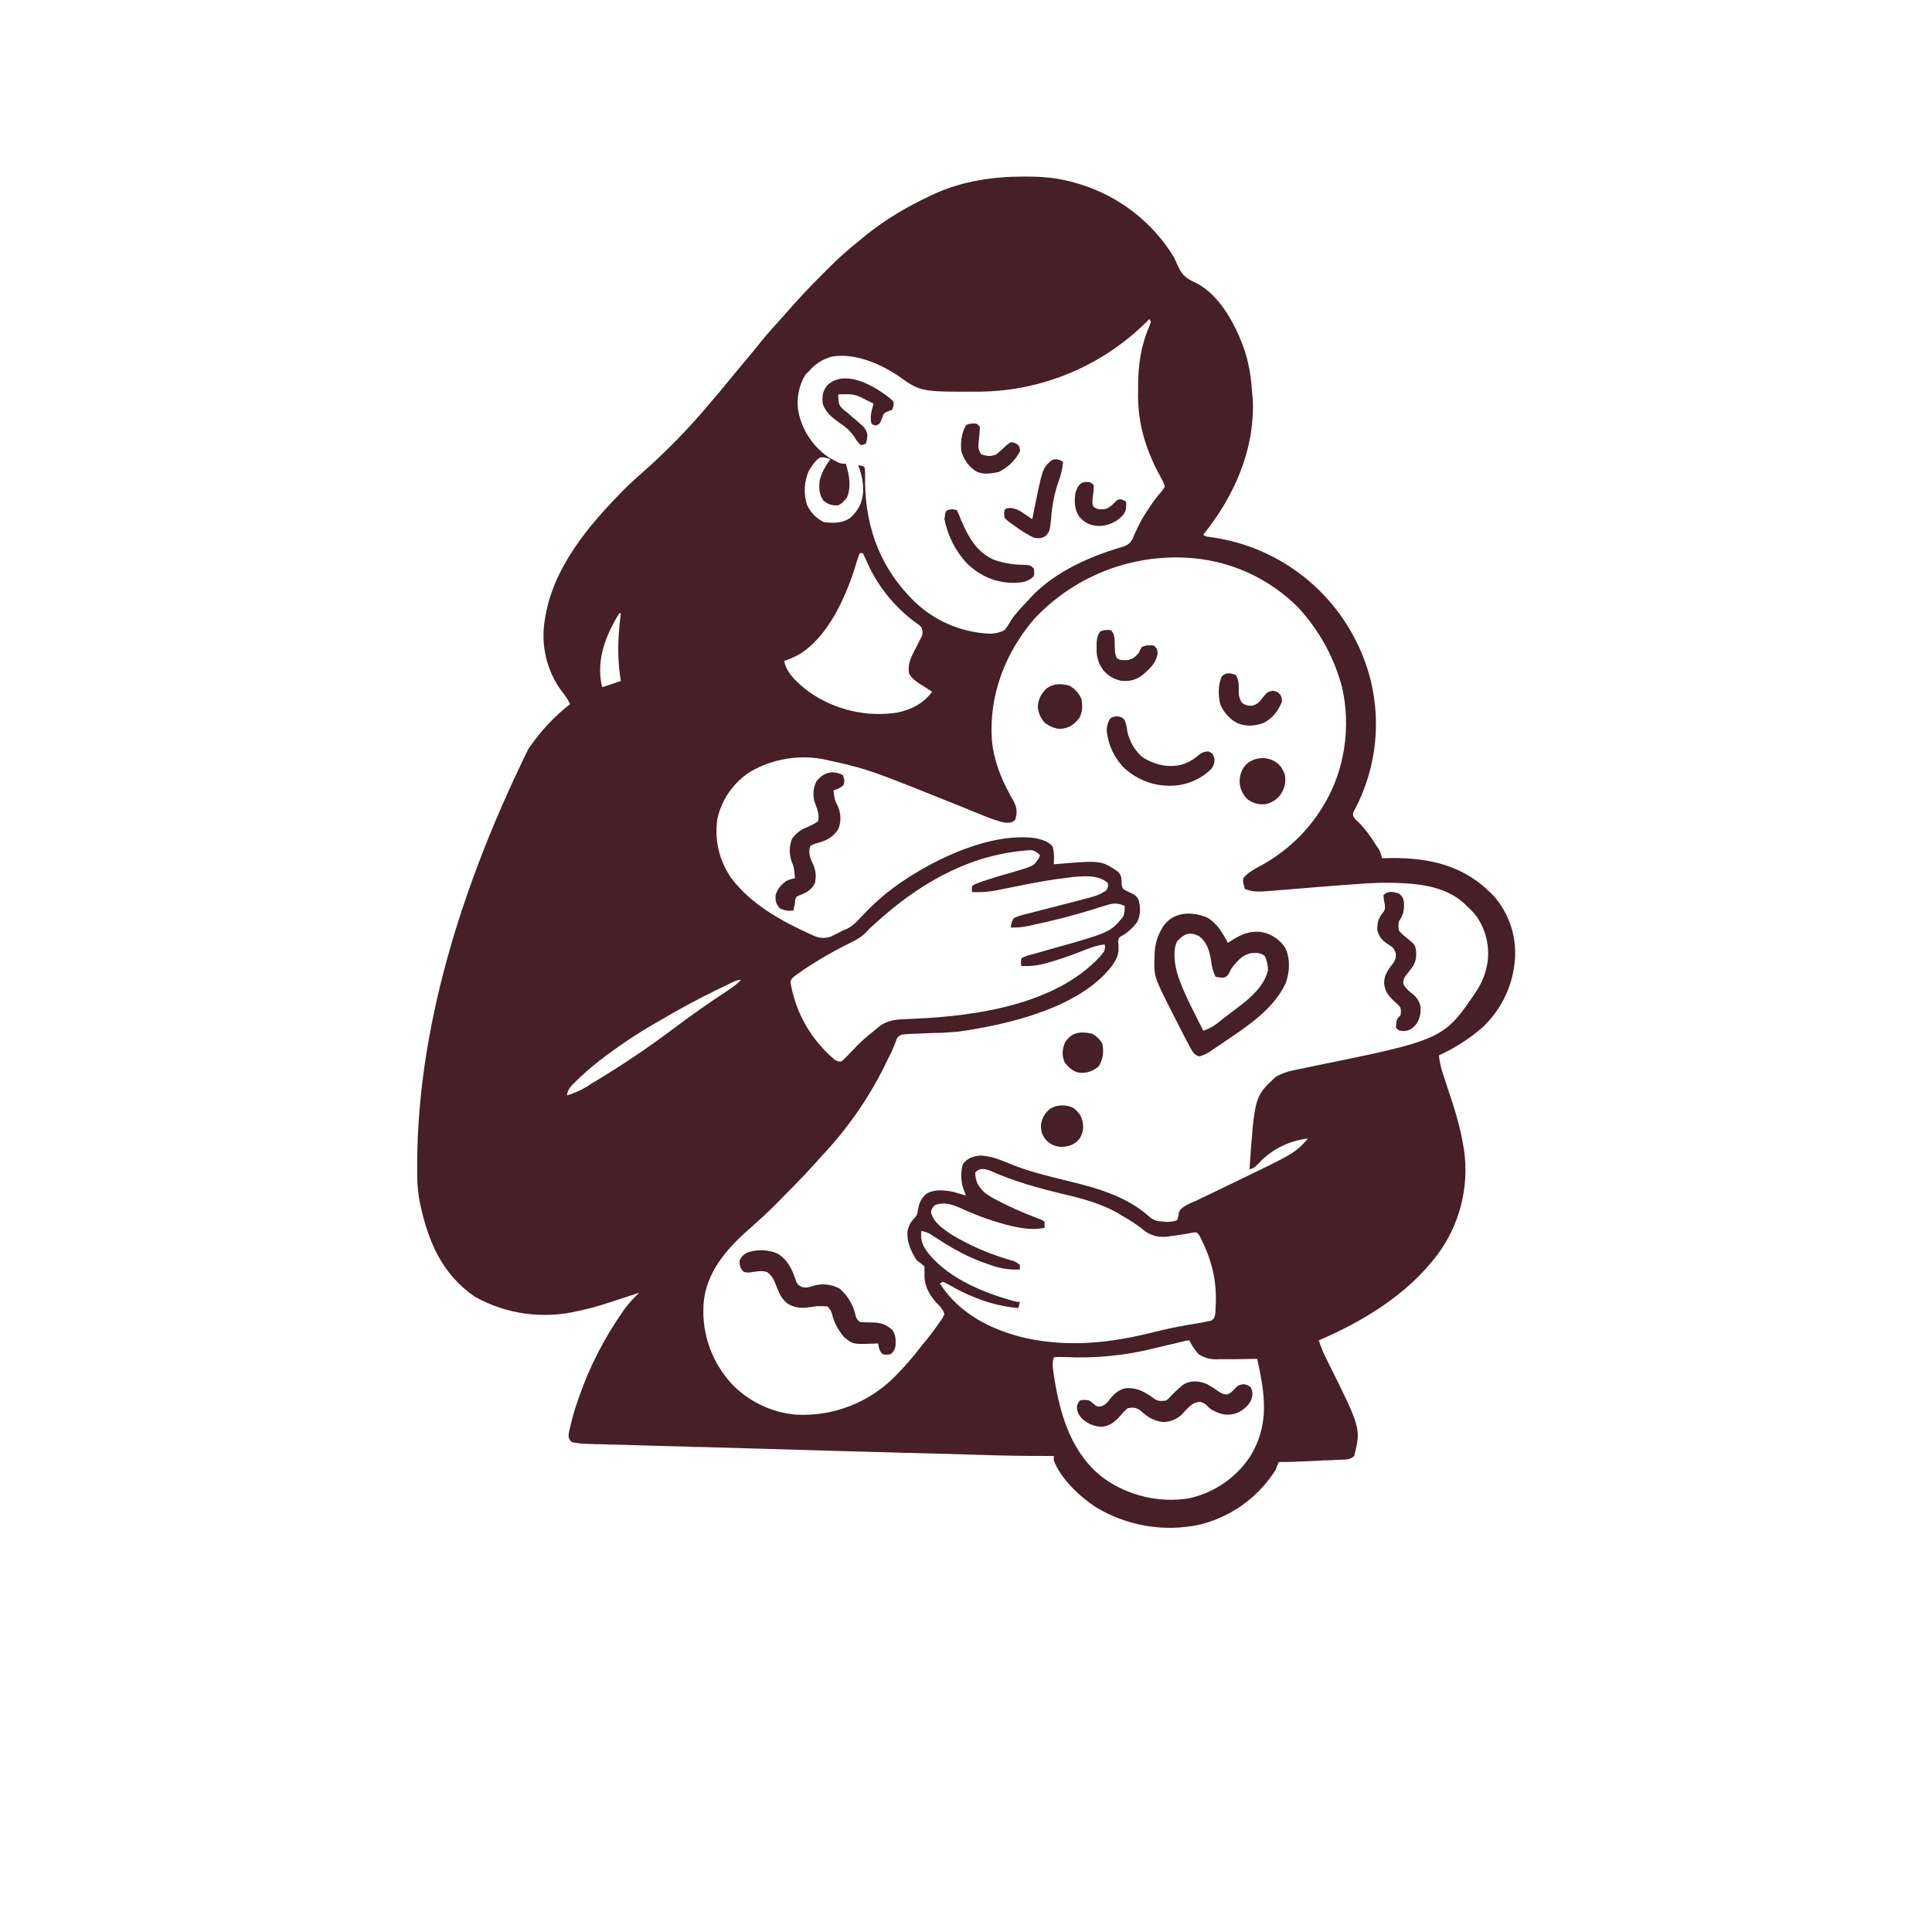
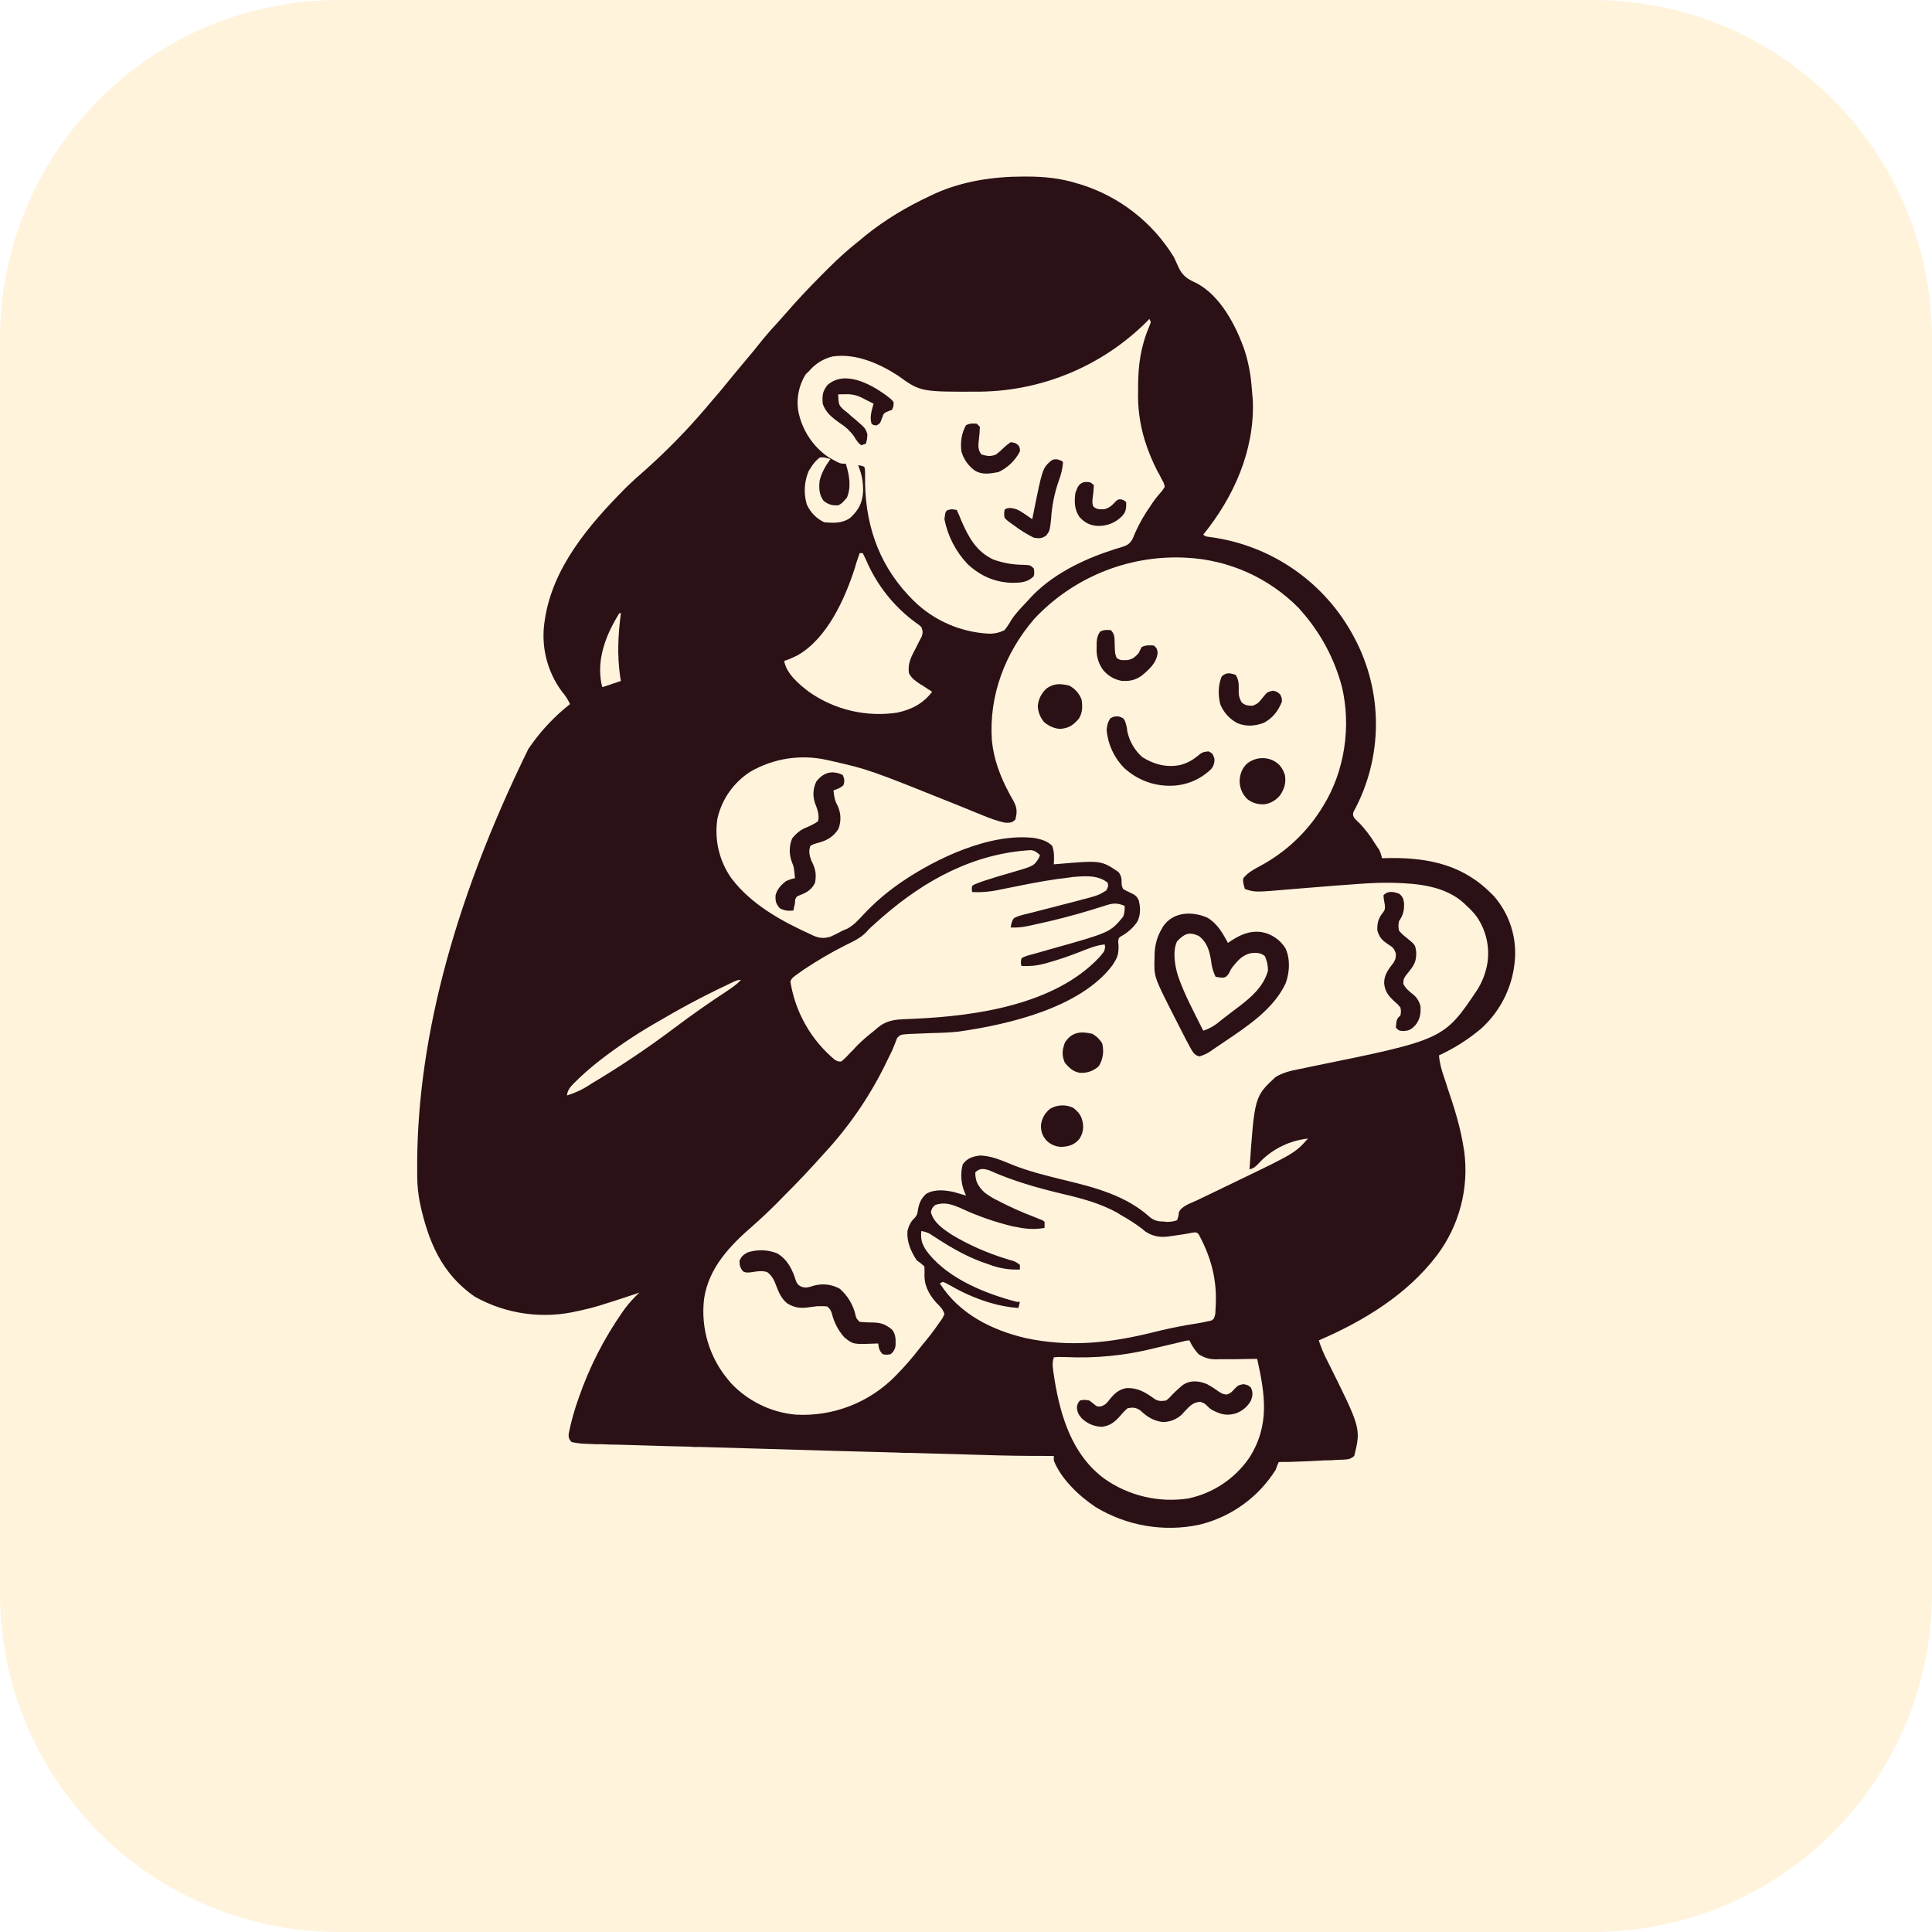
<svg xmlns="http://www.w3.org/2000/svg" width="1254" height="1254" aria-label="Dziewczyna przytulająca pierniczka" viewBox="0 0 1254 1254">
-   <path fill="#461F28" d="M664.1 114.6h2c11.4 0 22 1 32.9 4.4l2.1.6A109 109 0 0 1 762 167l2.9 6.4c2.7 5.7 5.7 7.6 11.3 10.2 15.8 7.9 26.2 28 31.7 44a103 103 0 0 1 4.4 22.2l.7 8.2.2 2.6c1 32-12.4 62-32.2 86.4 1.4 1.4 2.5 1.3 4.5 1.6a124 124 0 0 1 93.4 65 119 119 0 0 1-.4 113.4c-.5 2-.5 2 .6 4q1.6 1.8 3.5 3.5a80 80 0 0 1 9.8 12.9l1.3 2 1.3 1.8q1.4 2.8 2 5.8h1.6c25-.7 48.2 3 67.1 20.8l2.3 2.2 1.7 1.7a56 56 0 0 1 13.7 39 67 67 0 0 1-22 46.9A120 120 0 0 1 934 685c.4 5.1 1.7 9.6 3.4 14.5l1.4 4.2.7 2.3c4.4 12.8 8.4 25.6 10.5 39l.3 1.8a92 92 0 0 1-17.7 68.1C913.2 840.4 885 857.5 856 870a78 78 0 0 0 5.4 13c22 44.1 22 44.1 17.6 62-2.3 2-4 2.3-7 2.4l-2.5.1-2.6.1-2.7.2q-4.3 0-8.6.3l-5.7.3-10.6.4-2.3.1h-5l-2 .1c-1 2.2-1 2.2-2 5a81 81 0 0 1-49.4 35.6c-23.1 5-47.4.8-67.6-11.5-10.5-7-22.3-18.1-27-30.1v-3h-1.6q-23.4.1-46.8-.7l-10.3-.3-36.4-1h-2.4l-4.8-.2-44.4-1.2-40.5-1.2-41.8-1.2h-4.7l-2.4-.2-16.3-.4-20-.6-10-.3q-5.6 0-11-.3h-3.3c-11.2-.4-11.2-.4-16.3-1.4-1.7-2-2-2.6-1.9-5.3a161 161 0 0 1 6.5-23.3q10.4-30.1 28.7-56.2l1.2-1.7A78 78 0 0 1 415 839l-2.3.8c-25.6 8.4-25.6 8.4-35.5 10.7l-1.9.4a93 93 0 0 1-67-9.2c-21.7-14.8-30.5-36.3-35.8-61.2q-1.6-8.3-1.7-16.6v-2c-1-81.8 22.2-174 72.2-275.9l1.2-1.7A128 128 0 0 1 370 457a36 36 0 0 0-5.4-8.3 61 61 0 0 1-11-46.2c4.9-34 28.8-61.9 52-85.3l1.6-1.6q5.2-5 10.8-9.8a412 412 0 0 0 40-40.8l1.5-1.8q8.4-9.6 16.4-19.6l9-10.8q4.3-5 8.2-10 5.1-6.4 10.7-12.4l5.7-6.4q11.2-12.9 23.3-25l4.8-4.8A223 223 0 0 1 558 156l3.6-3c13-10.5 27.2-18.9 42.4-26l3-1.4c17.7-8 37.8-11 57.1-11M746 207l-1.6 1.7a156 156 0 0 1-107.7 45.5c-39.2.2-39.2.2-54-10.5-12.2-7.9-27.7-14.6-42.5-12.3A29 29 0 0 0 525 241l-2.1 2a35 35 0 0 0-4.9 23 47 47 0 0 0 19.8 30.8c7.5 4.2 7.5 4.2 11.2 4.2 2.2 7.1 3.7 15 .7 22-3.3 3.8-3.3 3.8-5.7 5-3.9.2-6.3-.5-9.4-2.9-3-4-3.1-8.2-2.6-13.1 1.3-5.3 3.8-9.6 7-14-4.3-1.3-4.3-1.3-7-1a24 24 0 0 0-6 7l-1 1.5a32 32 0 0 0-1.3 22q3.6 7.8 11.3 11.5c6.2.5 11.8.8 17-3 5.3-5 7.6-9.4 8.2-16.6.2-6.3-.8-11.5-3.2-17.4 2 .2 2 .2 4 1 .5 2 .5 2 .5 4.7v6.2c.6 29.7 10.4 55.3 31.7 76.2a75 75 0 0 0 48.9 21.2 21 21 0 0 0 9.9-2.3q2.4-3 4.3-6.4c3-4.7 7-8.6 10.7-12.6l1.8-2c13.6-14.7 33.5-24.6 52.3-30.7l2-.7 4-1.2c3.8-1.1 6.1-2 8-5.6l1.7-4q4.1-9.2 10-17.5l1.3-2q2.9-4.1 6.4-8l1.5-2.3c-.5-2.4-.5-2.4-2-5l-1.5-3-.9-1.5a125 125 0 0 1-8.6-20.8 100 100 0 0 1-4.3-32.4v-2c0-14.3 1.7-26.6 7.4-39.8l.9-2.5zM558 359l-1.4 4-.9 2.7-.8 2.8c-6.4 20-17.9 45.7-37 56.7q-4.4 2.3-8.9 3.8c1.4 8.3 9.7 15.2 16 20a79 79 0 0 0 57.6 13.5c9.2-2 16.8-6 22.4-13.5l-2.5-1.6-3.3-2.2-1.7-1c-3-2-5.8-3.8-7.5-7.2-1-6.5 1.6-11 4.6-16.7l2.5-5 1.2-2.2c.8-2.5.7-3.7-.3-6.1-1.6-1.5-1.6-1.5-3.8-3a98 98 0 0 1-32-40.4L560 359zm113.3 42.7c-18.9 22-29.5 49.6-27.5 78.8 1.1 12 5.4 23.5 11.1 34.1l1 1.9 2 3.5c2.3 4.4 2.4 7.2 1.1 12-2.3 2.1-3 2-6.4 2-5.4-1-10.3-3-15.3-5l-5.4-2.2-7.8-3.2c-60-24.1-60-24.1-84.1-29.6l-3.1-.7a69 69 0 0 0-49.9 7.6 49 49 0 0 0-21.3 30.2 53 53 0 0 0 9.2 39.2c13 17 32.6 27.7 51.8 36.4l1.7.8c4 1.6 6.5 1.6 10.6.5l4-1.9 1.9-1 2.1-1.1 2.7-1.1c4.6-2.3 7.9-6.3 11.4-10A147 147 0 0 1 583 574l1.7-1.2c23-15.8 58.5-32.6 87.3-28.8 4.4 1 7.9 1.9 11 5.1 1.4 4 1.2 7.7 1 11.9l2.4-.2c28.3-2.4 28.3-2.4 39.6 5.2 1.9 2.7 2 4.1 2 7.4a8 8 0 0 0 1 3.6c2 1.2 2 1.2 4.4 2.3 2.9 1.4 4.3 2 5.7 5 1.2 4.9 1.3 9.2-.8 13.8a30 30 0 0 1-11 9.8c-1.3 1.1-1.3 1.1-1.5 3.3l.2 2.5c.1 4.7-.4 7.4-3 11.3l-1 1.6c-20.9 27.6-67.5 38.4-100 43q-8.3.8-16.4.9l-12.6.5-2.7.1c-5.8.4-5.8.4-8 2.6l-.9 2.4-1.1 2.7-1.3 3.2-3.8 7.7-1 2.1a241 241 0 0 1-39.7 57.3 591 591 0 0 1-25.6 27.1l-4.8 4.9q-7.5 7.5-15.2 14.3C474 808.3 460 822.7 457 843a69 69 0 0 0 16 53l1.4 1.7a66 66 0 0 0 42 20.5 84 84 0 0 0 65-25.3q8.3-8.4 15.6-17.9l2-2.5q5.7-6.7 10.6-13.9l1.1-1.5c1-1.4 1-1.4 2.3-4.1-.9-3.3-3-5.2-5.4-7.6-5-5.7-8-11.6-7.5-19.3l-.1-4.1c-2.2-2-2.2-2-5-4-3.8-5.8-6.5-12-6-19 .9-3.4 2-6 4.6-8.4 1.8-2 2-3.4 2.3-6 .9-4.1 2-6.6 5.1-9.6 5.3-3.3 12.2-2.6 18.1-1.3l7.9 2.3-.7-1.7a28 28 0 0 1-1.4-18.6c3-4 6.2-5 11.1-5.7 7.1.2 13.3 2.8 19.8 5.5 11.6 4.8 23.9 7.7 36 10.7 19.3 4.6 39.2 10 54.3 23.6a12 12 0 0 0 8.5 3l2.8.3c2.5-.1 4.3-.2 6.6-1.1q1-2.4 1.2-5.2c1.8-4.1 7.9-5.9 11.7-7.7l3.5-1.7 11.7-5.6 2-1 4-1.9 3.7-1.8c38.6-18.6 38.6-18.6 47.2-28.1a51 51 0 0 0-30 14c-4.8 5-4.8 5-8 6 3.3-47.3 3.3-47.3 17-60 4.8-2.8 9.5-4 14.9-5l5.3-1.1 2.8-.6c86.1-17.5 86.1-17.5 107.7-49.6a47 47 0 0 0 6.8-18 42 42 0 0 0-7-29.7 44 44 0 0 0-6.5-7l-1.5-1.5C938.1 575 920.2 573.4 904 573h-2.2c-9.7-.2-19.3.7-29 1.4l-5.7.4-29.7 2.4c-22.8 2-22.8 2-29.4-.2-1.3-4.7-1.3-4.7-1-7 2.9-3.6 6.5-5.5 10.5-7.7a106 106 0 0 0 41.3-39.1c14-22.5 18.3-51.7 12.2-77.4a121 121 0 0 0-26-48.8l-2-2.3a110 110 0 0 0-73-32.7l-2-.1a126 126 0 0 0-96.7 39.8M402 398c-8.6 13.8-15 29.8-11.5 46.4l.5 1.6 1.9-.6L403 442l-.5-3c-2-13.9-1.3-27.2.5-41zm171 197-1.4 1.2c-7 6.2-7 6.2-9.6 9.1-3.8 3.8-8.7 6-13.4 8.3q-13.8 7-26.7 15.6l-2.4 1.7c-5.4 3.8-5.4 3.8-6.5 6.1a83 83 0 0 0 29 51c2 1 2 1 4 1q2.9-2.3 5.2-5l3-3 1.4-1.6a113 113 0 0 1 11.7-10.3l2.3-2 2.1-1.6c5-3.3 10-3.8 15.8-4l4.4-.2 2.3-.1c39.7-1.8 90.5-9.2 119.3-39.8 3.4-4 3.4-4 3.8-6.8l-.3-1.6c-5.6.6-10.5 2.6-15.7 4.7q-10.6 4.2-21.6 7.3l-2.3.6c-5 1.3-9.3 1.6-14.4 1.4-.5-2.3-.5-2.3 0-5 2.4-1.5 5.2-2.1 7.9-2.8l10.5-3c39.2-11 39.2-11 47.6-21.2 1-2.6 1-4.2 1-7-5-2.2-8-1.8-13.3 0l-4.5 1.4-2.5.8q-19.5 6-39.5 10.2l-2.2.5c-4.1.9-7.8 1.3-12 1.1.4-2.5.7-4 2-6 2.7-1.5 5.7-2.2 8.7-2.9l2.8-.7 7.8-2 21.3-5.5c14.2-3.7 14.2-3.7 19.4-6.9 1.4-2.6 1.4-2.6 1-5-6.3-5.2-14.7-4.4-22.4-3.8l-7.3 1-2.8.3c-12.5 1.8-24.9 4.4-37.3 6.9A67 67 0 0 1 631 579c-.3-1.9-.3-1.9 0-4 1.7-1.1 1.7-1.1 4.2-2l2.7-1q9-3 18-5.5c15.2-4.4 15.2-4.4 18.5-9.8l.6-1.7c-2-1.8-3.3-3-6.1-3.2-37 2.2-68.6 19.5-95.9 43.2m-99.3 43.4-1.6.8-7.1 3.4q-18.4 9-36 19.4l-5.2 3a317 317 0 0 0-34.5 23.3 176 176 0 0 0-16.9 14.9c-2.4 2.5-4 4.3-4.4 7.8a56 56 0 0 0 15.8-7.6q27.9-16.6 53.7-36a624 624 0 0 1 34.3-24.1l2.3-1.6 2-1.4q2.7-2 4.9-4.3c-2.8 0-4.7 1.2-7.3 2.4M633 761c.1 6 1.8 8.9 6 13a47 47 0 0 0 8.1 5q12 6.3 25 11.2l2.4 1 2.1.8 1.4 1v4c-6.3 1.1-11.5.8-17.8-.5l-2.8-.5a178 178 0 0 1-34-11.9c-5.7-2.4-10.4-4.1-16.4-2-2 1.9-2 1.9-2.8 4.6 1.7 6.9 8 11 13.7 14.8a159 159 0 0 0 35.3 15.6l2.2.7 1.9.5q2.6.9 4.7 2.7v3a49 49 0 0 1-20.1-3.3c-12.6-4-23.7-10.3-34.7-17.5l-1.9-1.2-1.6-1.1q-2.7-1.4-5.7-1.9c-.7 6.4 1 10 5 15 13.5 16.4 37 25.8 57 31h2l-1 4a88 88 0 0 1-18.3-3.4l-2.6-.8q-11.4-3.7-21.8-9.6l-2.4-1.3-2.2-1.2-1.7-.7-2 1c12.5 19.7 33.5 30.3 55.7 35.5 28.8 6.2 55.6 3.1 83.8-4q10-2.5 20.1-4.3c10.4-1.7 10.4-1.7 13.9-2.5l2.6-.5c1.9-1.2 1.9-1.2 2.7-4.3l.2-3.9.1-1.8c.8-16-2.7-30-10.1-44.2l-.9-1.7c-1.1-1.3-1.1-1.3-2.8-1.4l-2 .3-2 .4-2.3.4-8 1.2q-1 0-2 .3c-6 .8-10.5.1-15.5-3.1l-2.4-2a121 121 0 0 0-14-9l-1.8-1.2c-10.9-6-22.5-9.2-34.5-12-16.8-4-33-8.5-48.8-15.6-3.8-1.2-6.2-1.4-9 1.4m134.5 109.8-2.2.5-2.4.6-5.2 1.2-8 1.9a197 197 0 0 1-58.7 5.8h-2c-2-.1-2-.1-5 .2-1.4 4.2-.5 7.7.1 12l.4 2.7c4 24.2 11.6 48.7 32.2 64a75 75 0 0 0 54.6 12.9A64 64 0 0 0 811 946c13.3-21 10.1-41 5-64h-2.8l-10.5.2h-11.1l-2 .1c-4.7 0-7.6-.9-11.6-3.3a35 35 0 0 1-6-9q-2.3.1-4.5.8" />
-   <path fill="#461F28" d="M574.5 256.1c4 3 4 3 5.5 4.9 0 2.6 0 2.6-1 5l-2.4.9c-2.6 1.1-2.6 1.1-3.5 2.7 0 .4 0 .4-.7 2-1.2 3.3-1.2 3.3-3.5 4.5-1.9-.1-1.9-.1-3.2-1.1-1.4-4.2.2-8.9 1.3-13l-4.8-2.4-2.7-1.4a21 21 0 0 0-10.7-2.3h-2.7l-2.1.1c.4 6.8.4 6.8 3.3 9.7l3 2.4 2.8 2.5 1.5 1.2c7.2 6.2 7.2 6.2 8.4 10.2-.2 3.2-.2 3.2-1 6l-3 1c-2.2-1.6-3.3-3.5-4.7-5.8a31 31 0 0 0-8.8-8.3c-5-3.6-9.5-6.8-11.5-12.9-.4-5-.2-7.9 3-12 11-9.9 27.5-1 37.5 6.1M634 275l2 2q-.1 4.4-.7 8.8c-.4 3.6-.6 6.2 1.7 9.2 3.8 1 5.8 1.5 9.5 0 2.5-2 2.5-2 4.2-3.6q2.4-2.4 5.3-4.4c2.9.4 2.9.4 5 2 1 1.8 1 1.8 1 4a30 30 0 0 1-13.9 13.4c-5.3 1-10.6 2-15.4-1A23 23 0 0 1 624 293c-.7-6 0-11.6 3-17 2.5-1.3 4.2-1.2 7-1M686.7 298.3c2.3.7 2.3.7 3.3 1.7-.4 4.2-1.2 7.8-2.7 11.8a92 92 0 0 0-5.1 25.4c-.8 7.2-.8 7.2-3.1 10.4-3.1 2-4.4 2-8.1 1.4a79 79 0 0 1-12.6-7.8c-4.8-3.4-4.8-3.4-6.4-5.2-.3-2.6-.3-2.6 0-5 1-1 1-1 3.7-1.3 4 .4 6 1.6 9.2 3.8l1.5 1 3.6 2.5.4-2c6.2-30.9 6.2-30.9 11.6-35.8 2-1.2 2-1.2 4.7-1M705 312.8c3 .2 3 .2 5 2.2q-.2 4.4-.9 9.2c-.1 2.8-.1 2.8.6 4.6 2.2 2 4.3 1.8 7.1 1.7 3.4-.8 5.3-2.8 7.6-5.3 1.6-1.2 1.6-1.2 3.7-1 1.9.8 1.9.8 2.9 1.8 0 4 0 6-2.7 9a21 21 0 0 1-16.7 6.3c-4.7-.5-7.8-2.3-11-5.8-3.2-4.8-3.4-9.8-2.6-15.5 1.4-4 2.4-6.9 7-7.2M617.9 330.5l3.1.5q1.6 3.4 3 7c4.7 10.8 9.7 20 20.8 25.2a58 58 0 0 0 19 3.4c5 .2 5 .2 7.2 2.4.4 2.4.4 2.4 0 5-4 4-8.3 4.2-13.6 4.3-11.5-.2-21-4.4-29.4-12.2a59 59 0 0 1-15-29.1c.7-5.8.7-5.8 4.9-6.5M721 409c2.7 2.7 2.4 5.3 2.5 9 .2 6.3.2 6.3 1.3 9 2.2 1.9 4.4 1.5 7.2 1.4 3.2-.6 4.8-2 7-4.4l2-4c2.8-1.4 5-1.2 8-1 2 2 2 2 2.4 4.8-.8 6.6-5.4 10.6-10.3 14.7-4.2 3-8 3.8-13.2 3.4a20 20 0 0 1-12.1-7.3 22 22 0 0 1-4-14.2v-3.3c.2-3 .6-4.7 2.2-7.1 2.5-1.3 4.2-1.2 7-1M802 438c2.4 3.6 2 7 2 11 0 2.8.6 4.7 2 7 2.4 1.9 3.8 2 6.8 2.1 3.6-1.2 4.4-2.3 6.7-5.2 3.1-3.8 3.1-3.8 6.8-4.6 2.7.7 2.7.7 4.6 2.4 1.1 2.3 1.1 2.3 1.2 4.6-2.3 6-6.3 11.2-12.1 14-5.8 2-11 2.4-16.8.1A24 24 0 0 1 792 457c-1.4-6-1.4-12.3 1-18 3-2.7 5.3-2.2 9-1M694 445a17 17 0 0 1 8 9c.7 4.4.7 8.5-1.7 12.4-3.7 4.3-6.4 6.2-12.1 6.7-4-.2-7-1.7-10.2-4.1a17 17 0 0 1-4.4-10.6 17 17 0 0 1 5.9-11.7c4.8-3.3 9-3 14.5-1.7M726.1 465c2.9 1 2.9 1 4 2.8q1.3 3.3 1.6 6.9a31 31 0 0 0 9.7 16.7c7.6 4.8 16 7 24.8 5.1 4.4-1.2 7.5-2.9 11-5.7 2.8-2.3 3.5-2.8 7.2-3.1 2.6 1.3 2.6 1.3 3.8 4.5a9 9 0 0 1-2.1 7 38 38 0 0 1-26.8 10.8c-11 .1-21.5-4.1-29.6-11.5a40 40 0 0 1-11.4-24.6c.3-3.3.6-4.8 2.3-7.6 2.4-1.3 2.4-1.3 5.5-1.3M826.7 493.8c4 2.2 5.8 4.9 7.3 9.2.8 5-.2 8.7-3 13a16 16 0 0 1-10 6c-4.2.3-7.5-.6-11-3a16 16 0 0 1-5.3-13.6c.5-3.9 1.7-6.6 4.3-9.4a16 16 0 0 1 17.7-2.2M547 503c1.1 2.6 1.4 4 .4 6.7-2 1.8-4 2.5-6.4 3.3.4 3.9.7 6.4 2.6 9.8q3.4 7.3.7 15c-3.3 5.6-8.1 8-14.2 9.5-2.3.7-2.3.7-4.1 1.7-1.3 3.3-.6 6.5.7 9.8l.8 1.6c2 4.2 2.4 8 1.5 12.6-2.3 4.8-5.8 6.5-10.5 8.3-1.5.7-1.5.7-2.4 2.6l-.1 2.1c0 .5 0 .5-.6 2.8l-.4 2.2c-3.6.3-5.6.2-8.9-1.5-2.5-3-2.9-4.6-2.7-8.4 1-4 3.5-6.6 6.6-9.1 2-1 3.7-1.5 6-2-.7-7.3-.7-7.3-2-10.4-1.9-5-1.9-10.5.2-15.5 2.8-3.3 5.3-5.5 9.4-7.1 2.7-1.2 5-2.2 7.4-4 1-4.3-.6-8-2.1-12a18 18 0 0 1 1-13.8q7-9 17.1-4.2M908 580c2.4 1.8 2.9 3.2 3.3 6 .2 5.1-.5 7.8-3.3 12-.4 2.9-.4 2.9 0 6 1.6 1.9 3 3.2 5 4.7 5.6 4.6 5.6 4.6 6.2 9.1.2 5.4-.9 8.1-4.2 12.2-4 5-4 5-4.2 8.5 1.6 3.2 3.7 4.8 6.5 7 2.6 2.3 3.7 4.2 4.7 7.5.3 4.9-.3 8.7-3.4 12.5-2.5 2.6-4 3.5-7.6 3.7-3-.2-3-.2-5-2.2.5-5.5.5-5.5 3-8 .4-2.4.4-2.4 0-5-1.7-2.1-1.7-2.1-3.9-4-4-3.7-6.3-6.6-6.7-12 0-5.6 3-9 6.2-13.3 1.4-2.7 1.4-2.7 1.4-5.8-1.1-3.3-2-4.1-4.9-5.9-4-2.7-5.7-4.4-7.1-9-.2-4.3.4-7.5 3.1-11 1.6-2 2-2.7 1.8-5.3l-.8-4.7-.1-2c3-3 6.4-2.2 10-1M783.6 595.6c6.4 3.7 10 10 13.4 16.4l1.5-1c6.5-4.3 12.6-7.1 20.5-6a23 23 0 0 1 15.3 10.4c3.3 7.1 2.8 15.5.2 22.8-7.8 16.7-24.7 27.8-39.5 37.8l-7.7 5.2-1.7 1.2a25 25 0 0 1-7.2 3.3c-3.4-1-4.2-2.9-6-6L771 677l-.9-1.6-9.2-18c-12-23.7-12-23.7-11.5-36.2V619c.3-5.9 1.6-10.9 4.6-16l1-1.8c6.7-9.6 18.9-9.8 28.6-5.6M764 611c-3.1 6.3-1.4 16.2.7 22.7 4.2 12.2 10.6 23.8 16.3 35.3a31 31 0 0 0 10.6-6l2-1.6 6.4-4.9 3.7-2.8c8.3-6.3 16.5-13.3 19.3-23.7a22 22 0 0 0-2-9.4c-2.8-2.3-5.2-2.2-8.7-2-5.6 1-8.8 4.7-12.2 8.9-1.1 1.5-1.1 1.5-2.5 4.4-1.6 2.1-1.6 2.1-3.3 2.6-1.9.1-1.9.1-5.3-.5a30 30 0 0 1-2.9-10.3c-1-6.4-2.6-12.2-8-16.2-6.4-3-9.5-1.3-14.1 3.5M709 671c3 1.8 4.5 3.3 6.4 6.2q1.9 7.8-2.1 14.7a16 16 0 0 1-12.5 4.4c-4.3-.7-7-3.3-9.7-6.6-2-4.8-1.7-8.2.1-13 4.5-7 10.3-7.4 17.8-5.7M696.9 719.3c3.7 3 5.2 5.2 6 10a14 14 0 0 1-2.6 10.3c-3.1 3.5-6.7 4.6-11.3 4.8a14 14 0 0 1-10-4.4c-2.7-3.3-3.5-6-3.3-10.2q1-6.3 6-10.2a16 16 0 0 1 15.2-.4M504.4 813.5c7 4.1 10.1 10.9 12.4 18.4 1.2 2.1 1.2 2.1 3.6 3.4 3 .8 4.8.2 7.7-.8q9-2.4 17 2a32 32 0 0 1 10.3 17.6c.6 1.9.6 1.9 2.6 3.9q4.6.4 9.2.4c5.1.2 7.8 1.4 11.8 4.6 2.4 3 2.4 6.3 2.3 10a8 8 0 0 1-3.3 6c-2.6.4-2.6.4-5 0-2.4-2.4-2.5-3.8-3-7l-2.8.1c-13.5.5-13.5.5-19.2-4.1a36 36 0 0 1-8.1-15.6c-.9-2.4-.9-2.4-2.9-4.4-1.8-.2-1.8-.2-4-.2h-2.5l-7 .9c-4.8.5-8.4-.2-12.5-2.7-3.7-3-5.3-6.6-7-11-1.4-3.9-2.7-6.8-6-9.3-3.7-1.3-7.5-.3-11.3.2-2.7.1-2.7.1-4.4-.7-1.9-2.2-2.3-4-2.3-6.8 1.2-2.9 2.3-3.8 5-5.4a28 28 0 0 1 19.4.5M784.1 898.8q3.7 2 7 4.5c2.9 1.7 2.9 1.7 5.5 1.8 2.4-1 3.1-1.8 4.8-3.7 2.1-2.2 2.5-2.4 5.7-3 2.9.6 2.9.6 4.8 2.2 1.5 3.3 1.2 5 .1 8.4a18 18 0 0 1-10.2 8.5c-6 1.6-9.7.4-15-2.3-1.8-1.2-1.8-1.2-3.4-2.8-1.4-1.4-1.4-1.4-4.2-2.5-4.8.1-7 2.8-10.2 6.1l-2 2.2a18 18 0 0 1-12.4 4.8c-6.2-.9-9.9-3.3-14.4-7.5-3-2-4.7-2.1-8.2-1.5q-2.7 2.2-4.8 4.9c-3.6 4-6.5 6.5-12 7.2-5.2-.2-9.3-2-13.1-5.5-2.2-2.7-3-4.1-3.1-7.6.6-2.3.6-2.3 2-4 2.8-.5 2.8-.5 6 0l2.6 2c2.4 2 2.4 2 4.8 1.9 3.1-1 4-2.2 6-4.8 3.1-3.7 5.7-6.2 10.6-7.1 7.6-.4 12.6 2.8 18.5 7.1 2.6 1.6 4.6 1.3 7.5.9 2.4-2.1 2.4-2.1 3.6-3.5q2.4-2.5 5-4.7l1.8-1.6c5-3.7 11.4-3 16.7-.5" />
+   <rect width="1254" height="1254" rx="220" fill="#FFF3DC" />
+   <path fill="#2B1016" d="M664.1 114.6h2c11.4 0 22 1 32.9 4.4l2.1.6A109 109 0 0 1 762 167l2.9 6.4c2.7 5.7 5.7 7.6 11.3 10.2 15.8 7.9 26.2 28 31.7 44a103 103 0 0 1 4.4 22.2l.7 8.2.2 2.6c1 32-12.4 62-32.2 86.4 1.4 1.4 2.5 1.3 4.5 1.6a124 124 0 0 1 93.4 65 119 119 0 0 1-.4 113.4c-.5 2-.5 2 .6 4q1.6 1.8 3.5 3.5a80 80 0 0 1 9.8 12.9l1.3 2 1.3 1.8q1.4 2.8 2 5.8h1.6c25-.7 48.2 3 67.1 20.8l2.3 2.2 1.7 1.7a56 56 0 0 1 13.7 39 67 67 0 0 1-22 46.9A120 120 0 0 1 934 685c.4 5.1 1.7 9.6 3.4 14.5l1.4 4.2.7 2.3c4.4 12.8 8.4 25.6 10.5 39l.3 1.8a92 92 0 0 1-17.7 68.1C913.2 840.4 885 857.5 856 870a78 78 0 0 0 5.4 13c22 44.1 22 44.1 17.6 62-2.3 2-4 2.3-7 2.4l-2.5.1-2.6.1-2.7.2q-4.3 0-8.6.3l-5.7.3-10.6.4-2.3.1h-5l-2 .1c-1 2.2-1 2.2-2 5a81 81 0 0 1-49.4 35.6c-23.1 5-47.4.8-67.6-11.5-10.5-7-22.3-18.1-27-30.1v-3h-1.6q-23.4.1-46.8-.7l-10.3-.3-36.4-1h-2.4l-4.8-.2-44.4-1.2-40.5-1.2-41.8-1.2h-4.7l-2.4-.2-16.3-.4-20-.6-10-.3q-5.6 0-11-.3h-3.3c-11.2-.4-11.2-.4-16.3-1.4-1.7-2-2-2.6-1.9-5.3a161 161 0 0 1 6.5-23.3q10.4-30.1 28.7-56.2l1.2-1.7A78 78 0 0 1 415 839l-2.3.8c-25.6 8.4-25.6 8.4-35.5 10.7l-1.9.4a93 93 0 0 1-67-9.2c-21.7-14.8-30.5-36.3-35.8-61.2q-1.6-8.3-1.7-16.6v-2c-1-81.8 22.2-174 72.2-275.9l1.2-1.7A128 128 0 0 1 370 457a36 36 0 0 0-5.4-8.3 61 61 0 0 1-11-46.2c4.9-34 28.8-61.9 52-85.3l1.6-1.6q5.2-5 10.8-9.8a412 412 0 0 0 40-40.8l1.5-1.8q8.4-9.6 16.4-19.6l9-10.8q4.3-5 8.2-10 5.1-6.4 10.7-12.4l5.7-6.4q11.2-12.9 23.3-25l4.8-4.8A223 223 0 0 1 558 156l3.6-3c13-10.5 27.2-18.9 42.4-26l3-1.4c17.7-8 37.8-11 57.1-11M746 207l-1.6 1.7a156 156 0 0 1-107.7 45.5c-39.2.2-39.2.2-54-10.5-12.2-7.9-27.7-14.6-42.5-12.3A29 29 0 0 0 525 241l-2.1 2a35 35 0 0 0-4.9 23 47 47 0 0 0 19.8 30.8c7.5 4.2 7.5 4.2 11.2 4.2 2.2 7.1 3.7 15 .7 22-3.3 3.8-3.3 3.8-5.7 5-3.9.2-6.3-.5-9.4-2.9-3-4-3.1-8.2-2.6-13.1 1.3-5.3 3.8-9.6 7-14-4.3-1.3-4.3-1.3-7-1a24 24 0 0 0-6 7l-1 1.5a32 32 0 0 0-1.3 22q3.6 7.8 11.3 11.5c6.2.5 11.8.8 17-3 5.3-5 7.6-9.4 8.2-16.6.2-6.3-.8-11.5-3.2-17.4 2 .2 2 .2 4 1 .5 2 .5 2 .5 4.7v6.2c.6 29.7 10.4 55.3 31.7 76.2a75 75 0 0 0 48.9 21.2 21 21 0 0 0 9.9-2.3q2.4-3 4.3-6.4c3-4.7 7-8.6 10.7-12.6l1.8-2c13.6-14.7 33.5-24.6 52.3-30.7l2-.7 4-1.2c3.8-1.1 6.1-2 8-5.6l1.7-4q4.1-9.2 10-17.5l1.3-2q2.9-4.1 6.4-8l1.5-2.3c-.5-2.4-.5-2.4-2-5l-1.5-3-.9-1.5a125 125 0 0 1-8.6-20.8 100 100 0 0 1-4.3-32.4v-2c0-14.3 1.7-26.6 7.4-39.8l.9-2.5zM558 359l-1.4 4-.9 2.7-.8 2.8c-6.4 20-17.9 45.7-37 56.7q-4.4 2.3-8.9 3.8c1.4 8.3 9.7 15.2 16 20a79 79 0 0 0 57.6 13.5c9.2-2 16.8-6 22.4-13.5l-2.5-1.6-3.3-2.2-1.7-1c-3-2-5.8-3.8-7.5-7.2-1-6.5 1.6-11 4.6-16.7l2.5-5 1.2-2.2c.8-2.5.7-3.7-.3-6.1-1.6-1.5-1.6-1.5-3.8-3a98 98 0 0 1-32-40.4L560 359zm113.3 42.7c-18.9 22-29.5 49.6-27.5 78.8 1.1 12 5.4 23.5 11.1 34.1l1 1.9 2 3.5c2.3 4.4 2.4 7.2 1.1 12-2.3 2.1-3 2-6.4 2-5.4-1-10.3-3-15.3-5l-5.4-2.2-7.8-3.2c-60-24.1-60-24.1-84.1-29.6l-3.1-.7a69 69 0 0 0-49.9 7.6 49 49 0 0 0-21.3 30.2 53 53 0 0 0 9.2 39.2c13 17 32.6 27.7 51.8 36.4l1.7.8c4 1.6 6.5 1.6 10.6.5l4-1.9 1.9-1 2.1-1.1 2.7-1.1c4.6-2.3 7.9-6.3 11.4-10A147 147 0 0 1 583 574l1.7-1.2c23-15.8 58.5-32.6 87.3-28.8 4.4 1 7.9 1.9 11 5.1 1.4 4 1.2 7.7 1 11.9l2.4-.2c28.3-2.4 28.3-2.4 39.6 5.2 1.9 2.7 2 4.1 2 7.4a8 8 0 0 0 1 3.6c2 1.2 2 1.2 4.4 2.3 2.9 1.4 4.3 2 5.7 5 1.2 4.9 1.3 9.2-.8 13.8a30 30 0 0 1-11 9.8c-1.3 1.1-1.3 1.1-1.5 3.3l.2 2.5c.1 4.7-.4 7.4-3 11.3l-1 1.6c-20.9 27.6-67.5 38.4-100 43q-8.3.8-16.4.9l-12.6.5-2.7.1c-5.8.4-5.8.4-8 2.6l-.9 2.4-1.1 2.7-1.3 3.2-3.8 7.7-1 2.1a241 241 0 0 1-39.7 57.3 591 591 0 0 1-25.6 27.1l-4.8 4.9q-7.5 7.5-15.2 14.3C474 808.3 460 822.7 457 843a69 69 0 0 0 16 53l1.4 1.7a66 66 0 0 0 42 20.5 84 84 0 0 0 65-25.3q8.3-8.4 15.6-17.9l2-2.5q5.7-6.7 10.6-13.9l1.1-1.5c1-1.4 1-1.4 2.3-4.1-.9-3.3-3-5.2-5.4-7.6-5-5.7-8-11.6-7.5-19.3l-.1-4.1c-2.2-2-2.2-2-5-4-3.8-5.8-6.5-12-6-19 .9-3.4 2-6 4.6-8.4 1.8-2 2-3.4 2.3-6 .9-4.1 2-6.6 5.1-9.6 5.3-3.3 12.2-2.6 18.1-1.3l7.9 2.3-.7-1.7a28 28 0 0 1-1.4-18.6c3-4 6.2-5 11.1-5.7 7.1.2 13.3 2.8 19.8 5.5 11.6 4.8 23.9 7.7 36 10.7 19.3 4.6 39.2 10 54.3 23.6a12 12 0 0 0 8.5 3l2.8.3c2.5-.1 4.3-.2 6.6-1.1q1-2.4 1.2-5.2c1.8-4.1 7.9-5.9 11.7-7.7l3.5-1.7 11.7-5.6 2-1 4-1.9 3.7-1.8c38.6-18.6 38.6-18.6 47.2-28.1a51 51 0 0 0-30 14c-4.8 5-4.8 5-8 6 3.3-47.3 3.3-47.3 17-60 4.8-2.8 9.5-4 14.9-5l5.3-1.1 2.8-.6c86.1-17.5 86.1-17.5 107.7-49.6a47 47 0 0 0 6.8-18 42 42 0 0 0-7-29.7 44 44 0 0 0-6.5-7l-1.5-1.5C938.1 575 920.2 573.4 904 573h-2.2c-9.7-.2-19.3.7-29 1.4l-5.7.4-29.7 2.4c-22.8 2-22.8 2-29.4-.2-1.3-4.7-1.3-4.7-1-7 2.9-3.6 6.5-5.5 10.5-7.7a106 106 0 0 0 41.3-39.1c14-22.5 18.3-51.7 12.2-77.4a121 121 0 0 0-26-48.8l-2-2.3a110 110 0 0 0-73-32.7l-2-.1a126 126 0 0 0-96.7 39.8M402 398c-8.6 13.8-15 29.8-11.5 46.4l.5 1.6 1.9-.6L403 442l-.5-3c-2-13.9-1.3-27.2.5-41zm171 197-1.4 1.2c-7 6.2-7 6.2-9.6 9.1-3.8 3.8-8.7 6-13.4 8.3q-13.8 7-26.7 15.6l-2.4 1.7c-5.4 3.8-5.4 3.8-6.5 6.1a83 83 0 0 0 29 51c2 1 2 1 4 1q2.9-2.3 5.2-5l3-3 1.4-1.6a113 113 0 0 1 11.7-10.3l2.3-2 2.1-1.6c5-3.3 10-3.8 15.8-4l4.4-.2 2.3-.1c39.7-1.8 90.5-9.2 119.3-39.8 3.4-4 3.4-4 3.8-6.8l-.3-1.6c-5.6.6-10.5 2.6-15.7 4.7q-10.6 4.2-21.6 7.3l-2.3.6c-5 1.3-9.3 1.6-14.4 1.4-.5-2.3-.5-2.3 0-5 2.4-1.5 5.2-2.1 7.9-2.8l10.5-3c39.2-11 39.2-11 47.6-21.2 1-2.6 1-4.2 1-7-5-2.2-8-1.8-13.3 0l-4.5 1.4-2.5.8q-19.5 6-39.5 10.2l-2.2.5c-4.1.9-7.8 1.3-12 1.1.4-2.5.7-4 2-6 2.7-1.5 5.7-2.2 8.7-2.9l2.8-.7 7.8-2 21.3-5.5c14.2-3.7 14.2-3.7 19.4-6.9 1.4-2.6 1.4-2.6 1-5-6.3-5.2-14.7-4.4-22.4-3.8l-7.3 1-2.8.3c-12.5 1.8-24.9 4.4-37.3 6.9A67 67 0 0 1 631 579c-.3-1.9-.3-1.9 0-4 1.7-1.1 1.7-1.1 4.2-2l2.7-1q9-3 18-5.5c15.2-4.4 15.2-4.4 18.5-9.8l.6-1.7c-2-1.8-3.3-3-6.1-3.2-37 2.2-68.6 19.5-95.9 43.2m-99.3 43.4-1.6.8-7.1 3.4q-18.4 9-36 19.4l-5.2 3a317 317 0 0 0-34.5 23.3 176 176 0 0 0-16.9 14.9c-2.4 2.5-4 4.3-4.4 7.8a56 56 0 0 0 15.8-7.6q27.9-16.6 53.7-36a624 624 0 0 1 34.3-24.1l2.3-1.6 2-1.4q2.7-2 4.9-4.3c-2.8 0-4.7 1.2-7.3 2.4M633 761c.1 6 1.8 8.9 6 13a47 47 0 0 0 8.1 5q12 6.3 25 11.2l2.4 1 2.1.8 1.4 1v4c-6.3 1.1-11.5.8-17.8-.5l-2.8-.5a178 178 0 0 1-34-11.9c-5.7-2.4-10.4-4.1-16.4-2-2 1.9-2 1.9-2.8 4.6 1.7 6.9 8 11 13.7 14.8a159 159 0 0 0 35.3 15.6l2.2.7 1.9.5q2.6.9 4.7 2.7v3a49 49 0 0 1-20.1-3.3c-12.6-4-23.7-10.3-34.7-17.5l-1.9-1.2-1.6-1.1q-2.7-1.4-5.7-1.9c-.7 6.4 1 10 5 15 13.5 16.4 37 25.8 57 31h2l-1 4a88 88 0 0 1-18.3-3.4l-2.6-.8q-11.4-3.7-21.8-9.6l-2.4-1.3-2.2-1.2-1.7-.7-2 1c12.5 19.7 33.5 30.3 55.7 35.5 28.8 6.2 55.6 3.1 83.8-4q10-2.5 20.1-4.3c10.4-1.7 10.4-1.7 13.9-2.5l2.6-.5c1.9-1.2 1.9-1.2 2.7-4.3l.2-3.9.1-1.8c.8-16-2.7-30-10.1-44.2l-.9-1.7c-1.1-1.3-1.1-1.3-2.8-1.4l-2 .3-2 .4-2.3.4-8 1.2q-1 0-2 .3c-6 .8-10.5.1-15.5-3.1l-2.4-2a121 121 0 0 0-14-9l-1.8-1.2c-10.9-6-22.5-9.2-34.5-12-16.8-4-33-8.5-48.8-15.6-3.8-1.2-6.2-1.4-9 1.4m134.5 109.8-2.2.5-2.4.6-5.2 1.2-8 1.9a197 197 0 0 1-58.7 5.8h-2c-2-.1-2-.1-5 .2-1.4 4.2-.5 7.7.1 12l.4 2.7c4 24.2 11.6 48.7 32.2 64a75 75 0 0 0 54.6 12.9A64 64 0 0 0 811 946c13.3-21 10.1-41 5-64h-2.8l-10.5.2h-11.1l-2 .1c-4.7 0-7.6-.9-11.6-3.3a35 35 0 0 1-6-9q-2.3.1-4.5.8" />
+   <path fill="#2B1016" d="M574.5 256.1c4 3 4 3 5.5 4.9 0 2.6 0 2.6-1 5l-2.4.9c-2.6 1.1-2.6 1.1-3.5 2.7 0 .4 0 .4-.7 2-1.2 3.3-1.2 3.3-3.5 4.5-1.9-.1-1.9-.1-3.2-1.1-1.4-4.2.2-8.9 1.3-13l-4.8-2.4-2.7-1.4a21 21 0 0 0-10.7-2.3h-2.7l-2.1.1c.4 6.8.4 6.8 3.3 9.7l3 2.4 2.8 2.5 1.5 1.2c7.2 6.2 7.2 6.2 8.4 10.2-.2 3.2-.2 3.2-1 6l-3 1c-2.2-1.6-3.3-3.5-4.7-5.8a31 31 0 0 0-8.8-8.3c-5-3.6-9.5-6.8-11.5-12.9-.4-5-.2-7.9 3-12 11-9.9 27.5-1 37.5 6.1M634 275l2 2q-.1 4.4-.7 8.8c-.4 3.6-.6 6.2 1.7 9.2 3.8 1 5.8 1.5 9.5 0 2.5-2 2.5-2 4.2-3.6q2.4-2.4 5.3-4.4c2.9.4 2.9.4 5 2 1 1.8 1 1.8 1 4a30 30 0 0 1-13.9 13.4c-5.3 1-10.6 2-15.4-1A23 23 0 0 1 624 293c-.7-6 0-11.6 3-17 2.5-1.3 4.2-1.2 7-1M686.7 298.3c2.3.7 2.3.7 3.3 1.7-.4 4.2-1.2 7.8-2.7 11.8a92 92 0 0 0-5.1 25.4c-.8 7.2-.8 7.2-3.1 10.4-3.1 2-4.4 2-8.1 1.4a79 79 0 0 1-12.6-7.8c-4.8-3.4-4.8-3.4-6.4-5.2-.3-2.6-.3-2.6 0-5 1-1 1-1 3.7-1.3 4 .4 6 1.6 9.2 3.8l1.5 1 3.6 2.5.4-2c6.2-30.9 6.2-30.9 11.6-35.8 2-1.2 2-1.2 4.7-1M705 312.8c3 .2 3 .2 5 2.2q-.2 4.4-.9 9.2c-.1 2.8-.1 2.8.6 4.6 2.2 2 4.3 1.8 7.1 1.7 3.4-.8 5.3-2.8 7.6-5.3 1.6-1.2 1.6-1.2 3.7-1 1.9.8 1.9.8 2.9 1.8 0 4 0 6-2.7 9a21 21 0 0 1-16.7 6.3c-4.7-.5-7.8-2.3-11-5.8-3.2-4.8-3.4-9.8-2.6-15.5 1.4-4 2.4-6.9 7-7.2M617.9 330.5l3.1.5q1.6 3.4 3 7c4.7 10.8 9.7 20 20.8 25.2a58 58 0 0 0 19 3.4c5 .2 5 .2 7.2 2.4.4 2.4.4 2.4 0 5-4 4-8.3 4.2-13.6 4.3-11.5-.2-21-4.4-29.4-12.2a59 59 0 0 1-15-29.1c.7-5.8.7-5.8 4.9-6.5M721 409c2.7 2.7 2.4 5.3 2.5 9 .2 6.3.2 6.3 1.3 9 2.2 1.9 4.4 1.5 7.2 1.4 3.2-.6 4.8-2 7-4.4l2-4c2.8-1.4 5-1.2 8-1 2 2 2 2 2.4 4.8-.8 6.6-5.4 10.6-10.3 14.7-4.2 3-8 3.8-13.2 3.4a20 20 0 0 1-12.1-7.3 22 22 0 0 1-4-14.2v-3.3c.2-3 .6-4.7 2.2-7.1 2.5-1.3 4.2-1.2 7-1M802 438c2.4 3.6 2 7 2 11 0 2.8.6 4.7 2 7 2.4 1.9 3.8 2 6.8 2.1 3.6-1.2 4.4-2.3 6.7-5.2 3.1-3.8 3.1-3.8 6.8-4.6 2.7.7 2.7.7 4.6 2.4 1.1 2.3 1.1 2.3 1.2 4.6-2.3 6-6.3 11.2-12.1 14-5.8 2-11 2.4-16.8.1A24 24 0 0 1 792 457c-1.4-6-1.4-12.3 1-18 3-2.7 5.3-2.2 9-1M694 445a17 17 0 0 1 8 9c.7 4.4.7 8.5-1.7 12.4-3.7 4.3-6.4 6.2-12.1 6.7-4-.2-7-1.7-10.2-4.1a17 17 0 0 1-4.4-10.6 17 17 0 0 1 5.9-11.7c4.8-3.3 9-3 14.5-1.7M726.1 465c2.9 1 2.9 1 4 2.8q1.3 3.3 1.6 6.9a31 31 0 0 0 9.7 16.7c7.6 4.8 16 7 24.8 5.1 4.4-1.2 7.5-2.9 11-5.7 2.8-2.3 3.5-2.8 7.2-3.1 2.6 1.3 2.6 1.3 3.8 4.5a9 9 0 0 1-2.1 7 38 38 0 0 1-26.8 10.8c-11 .1-21.5-4.1-29.6-11.5a40 40 0 0 1-11.4-24.6c.3-3.3.6-4.8 2.3-7.6 2.4-1.3 2.4-1.3 5.5-1.3M826.7 493.8c4 2.2 5.8 4.9 7.3 9.2.8 5-.2 8.7-3 13a16 16 0 0 1-10 6c-4.2.3-7.5-.6-11-3a16 16 0 0 1-5.3-13.6c.5-3.9 1.7-6.6 4.3-9.4a16 16 0 0 1 17.7-2.2M547 503c1.1 2.6 1.4 4 .4 6.7-2 1.8-4 2.5-6.4 3.3.4 3.9.7 6.4 2.6 9.8q3.4 7.3.7 15c-3.3 5.6-8.1 8-14.2 9.5-2.3.7-2.3.7-4.1 1.7-1.3 3.3-.6 6.5.7 9.8l.8 1.6c2 4.2 2.4 8 1.5 12.6-2.3 4.8-5.8 6.5-10.5 8.3-1.5.7-1.5.7-2.4 2.6l-.1 2.1c0 .5 0 .5-.6 2.8l-.4 2.2c-3.6.3-5.6.2-8.9-1.5-2.5-3-2.9-4.6-2.7-8.4 1-4 3.5-6.6 6.6-9.1 2-1 3.7-1.5 6-2-.7-7.3-.7-7.3-2-10.4-1.9-5-1.9-10.5.2-15.5 2.8-3.3 5.3-5.5 9.4-7.1 2.7-1.2 5-2.2 7.4-4 1-4.3-.6-8-2.1-12a18 18 0 0 1 1-13.8q7-9 17.1-4.2M908 580c2.4 1.8 2.9 3.2 3.3 6 .2 5.1-.5 7.8-3.3 12-.4 2.9-.4 2.9 0 6 1.6 1.9 3 3.2 5 4.7 5.6 4.6 5.6 4.6 6.2 9.1.2 5.4-.9 8.1-4.2 12.2-4 5-4 5-4.2 8.5 1.6 3.2 3.7 4.8 6.5 7 2.6 2.3 3.7 4.2 4.7 7.5.3 4.9-.3 8.7-3.4 12.5-2.5 2.6-4 3.5-7.6 3.7-3-.2-3-.2-5-2.2.5-5.5.5-5.5 3-8 .4-2.4.4-2.4 0-5-1.7-2.1-1.7-2.1-3.9-4-4-3.7-6.3-6.6-6.7-12 0-5.6 3-9 6.2-13.3 1.4-2.7 1.4-2.7 1.4-5.8-1.1-3.3-2-4.1-4.9-5.9-4-2.7-5.7-4.4-7.1-9-.2-4.3.4-7.5 3.1-11 1.6-2 2-2.7 1.8-5.3l-.8-4.7-.1-2c3-3 6.4-2.2 10-1M783.6 595.6c6.4 3.7 10 10 13.4 16.4l1.5-1c6.5-4.3 12.6-7.1 20.5-6a23 23 0 0 1 15.3 10.4c3.3 7.1 2.8 15.5.2 22.8-7.8 16.7-24.7 27.8-39.5 37.8l-7.7 5.2-1.7 1.2a25 25 0 0 1-7.2 3.3c-3.4-1-4.2-2.9-6-6L771 677l-.9-1.6-9.2-18c-12-23.7-12-23.7-11.5-36.2V619c.3-5.9 1.6-10.9 4.6-16l1-1.8c6.7-9.6 18.9-9.8 28.6-5.6M764 611c-3.1 6.3-1.4 16.2.7 22.7 4.2 12.2 10.6 23.8 16.3 35.3a31 31 0 0 0 10.6-6l2-1.6 6.4-4.9 3.7-2.8c8.3-6.3 16.5-13.3 19.3-23.7a22 22 0 0 0-2-9.4c-2.8-2.3-5.2-2.2-8.7-2-5.6 1-8.8 4.7-12.2 8.9-1.1 1.5-1.1 1.5-2.5 4.4-1.6 2.1-1.6 2.1-3.3 2.6-1.9.1-1.9.1-5.3-.5a30 30 0 0 1-2.9-10.3c-1-6.4-2.6-12.2-8-16.2-6.4-3-9.5-1.3-14.1 3.5M709 671c3 1.8 4.5 3.3 6.4 6.2q1.9 7.8-2.1 14.7a16 16 0 0 1-12.5 4.4c-4.3-.7-7-3.3-9.7-6.6-2-4.8-1.7-8.2.1-13 4.5-7 10.3-7.4 17.8-5.7M696.9 719.3c3.7 3 5.2 5.2 6 10a14 14 0 0 1-2.6 10.3c-3.1 3.5-6.7 4.6-11.3 4.8a14 14 0 0 1-10-4.4c-2.7-3.3-3.5-6-3.3-10.2q1-6.3 6-10.2a16 16 0 0 1 15.2-.4M504.4 813.5c7 4.1 10.1 10.9 12.4 18.4 1.2 2.1 1.2 2.1 3.6 3.4 3 .8 4.8.2 7.7-.8q9-2.4 17 2a32 32 0 0 1 10.3 17.6c.6 1.9.6 1.9 2.6 3.9q4.6.4 9.2.4c5.1.2 7.8 1.4 11.8 4.6 2.4 3 2.4 6.3 2.3 10a8 8 0 0 1-3.3 6c-2.6.4-2.6.4-5 0-2.4-2.4-2.5-3.8-3-7l-2.8.1c-13.5.5-13.5.5-19.2-4.1a36 36 0 0 1-8.1-15.6c-.9-2.4-.9-2.4-2.9-4.4-1.8-.2-1.8-.2-4-.2h-2.5l-7 .9c-4.8.5-8.4-.2-12.5-2.7-3.7-3-5.3-6.6-7-11-1.4-3.9-2.7-6.8-6-9.3-3.7-1.3-7.5-.3-11.3.2-2.7.1-2.7.1-4.4-.7-1.9-2.2-2.3-4-2.3-6.8 1.2-2.9 2.3-3.8 5-5.4a28 28 0 0 1 19.4.5M784.1 898.8q3.7 2 7 4.5c2.9 1.7 2.9 1.7 5.5 1.8 2.4-1 3.1-1.8 4.8-3.7 2.1-2.2 2.5-2.4 5.7-3 2.9.6 2.9.6 4.8 2.2 1.5 3.3 1.2 5 .1 8.4a18 18 0 0 1-10.2 8.5c-6 1.6-9.7.4-15-2.3-1.8-1.2-1.8-1.2-3.4-2.8-1.4-1.4-1.4-1.4-4.2-2.5-4.8.1-7 2.8-10.2 6.1l-2 2.2a18 18 0 0 1-12.4 4.8c-6.2-.9-9.9-3.3-14.4-7.5-3-2-4.7-2.1-8.2-1.5q-2.7 2.2-4.8 4.9c-3.6 4-6.5 6.5-12 7.2-5.2-.2-9.3-2-13.1-5.5-2.2-2.7-3-4.1-3.1-7.6.6-2.3.6-2.3 2-4 2.8-.5 2.8-.5 6 0l2.6 2c2.4 2 2.4 2 4.8 1.9 3.1-1 4-2.2 6-4.8 3.1-3.7 5.7-6.2 10.6-7.1 7.6-.4 12.6 2.8 18.5 7.1 2.6 1.6 4.6 1.3 7.5.9 2.4-2.1 2.4-2.1 3.6-3.5q2.4-2.5 5-4.7l1.8-1.6c5-3.7 11.4-3 16.7-.5" />
</svg>
